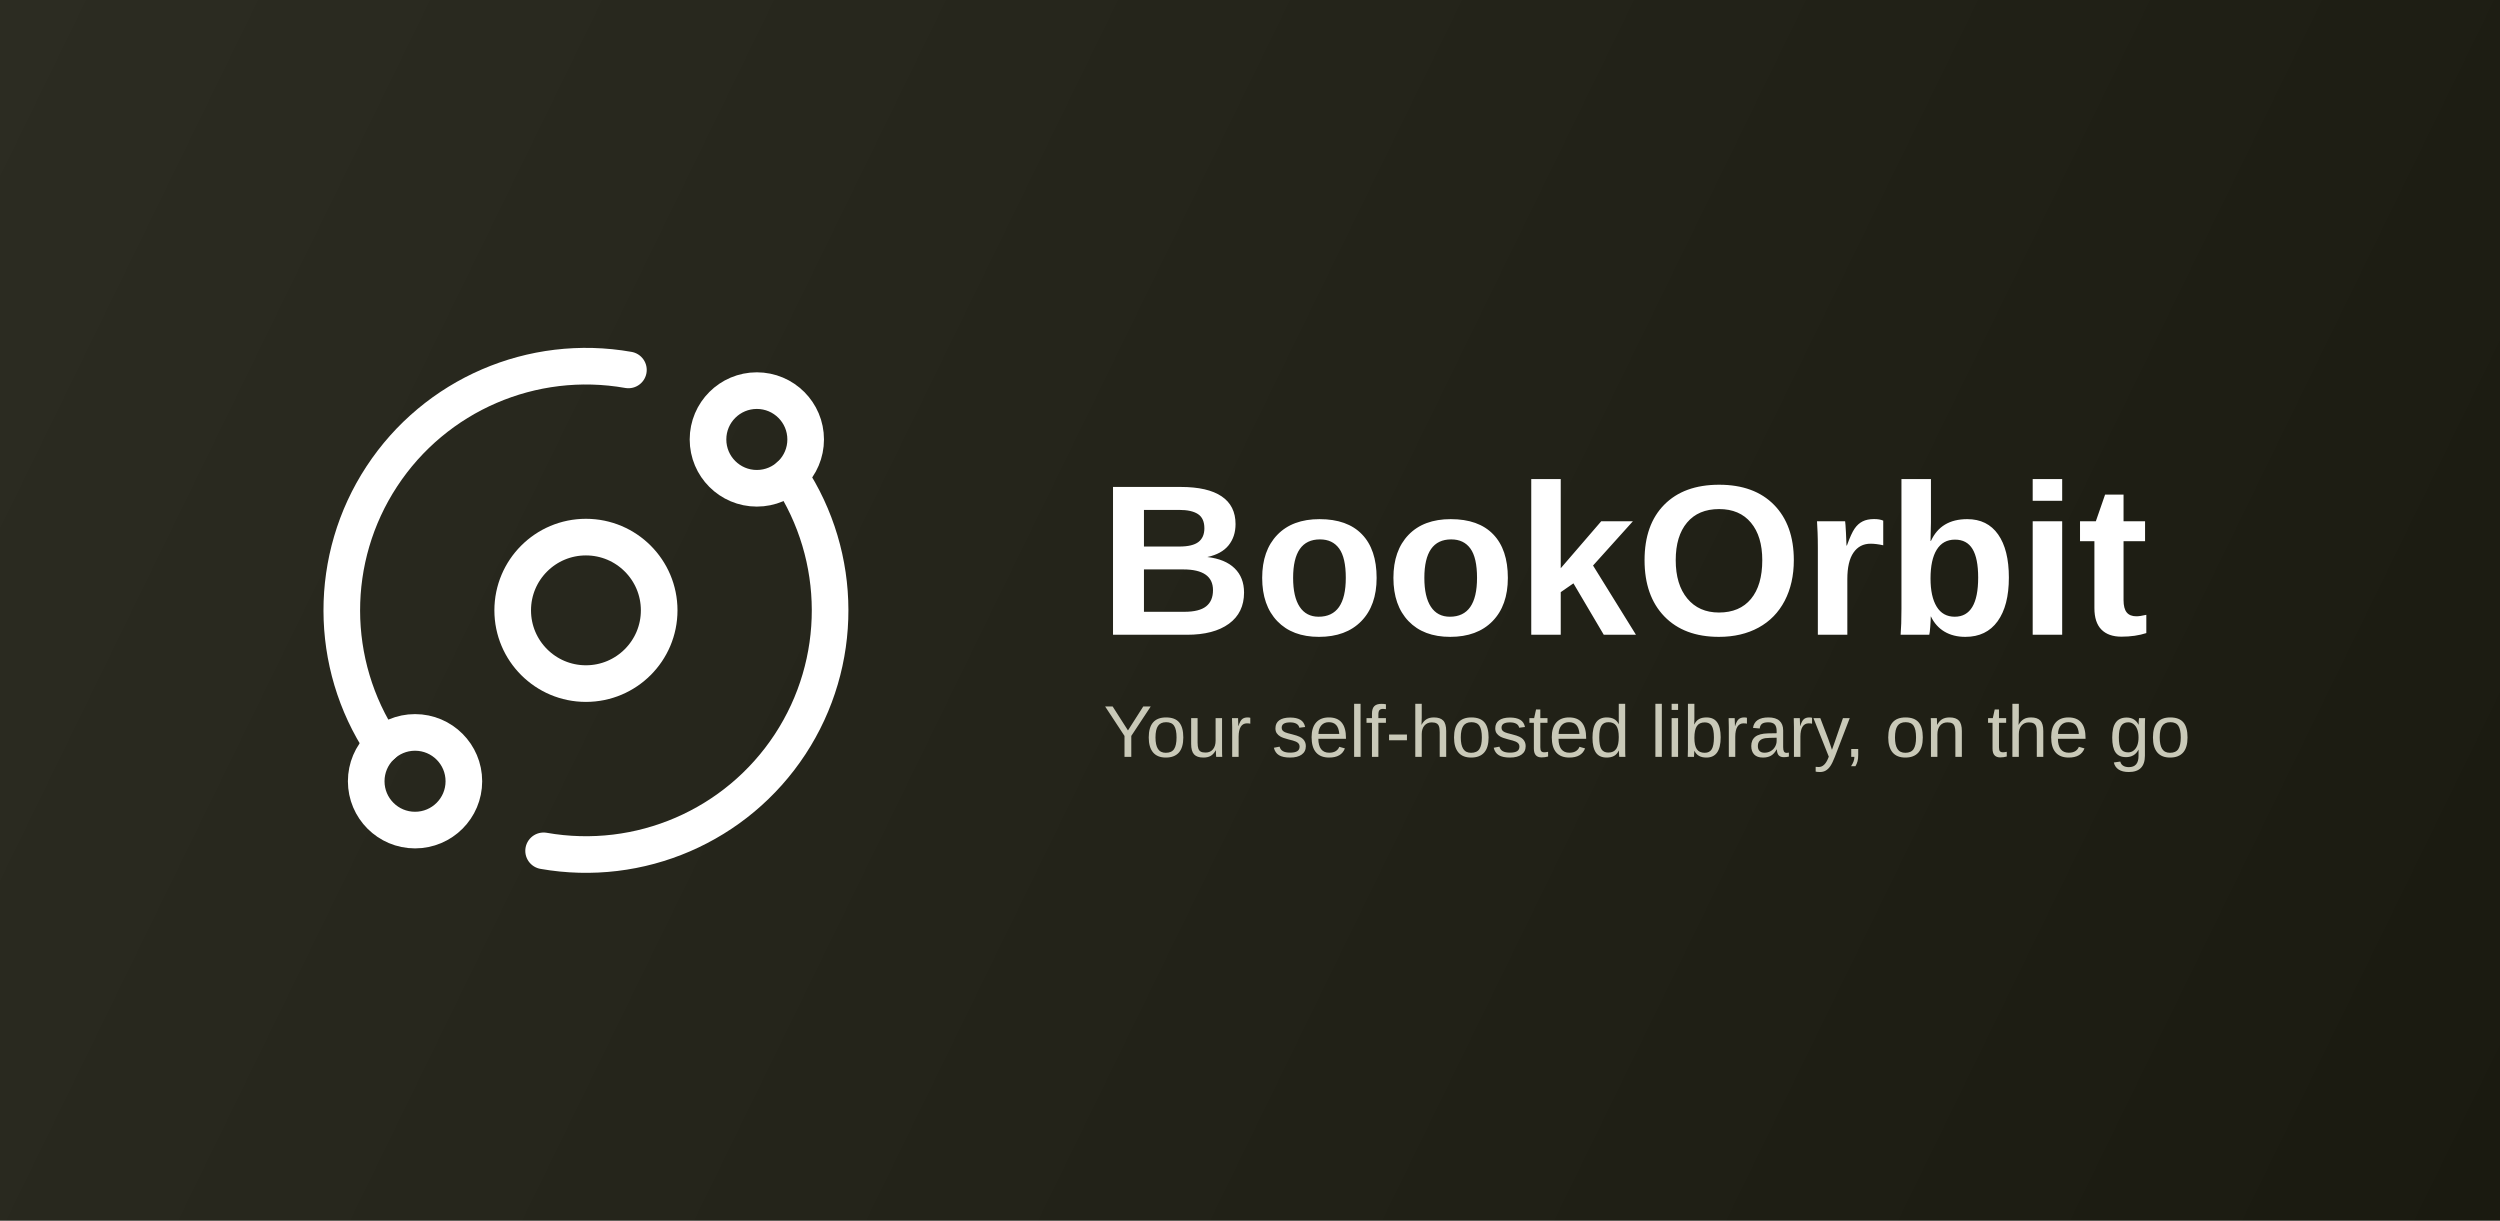
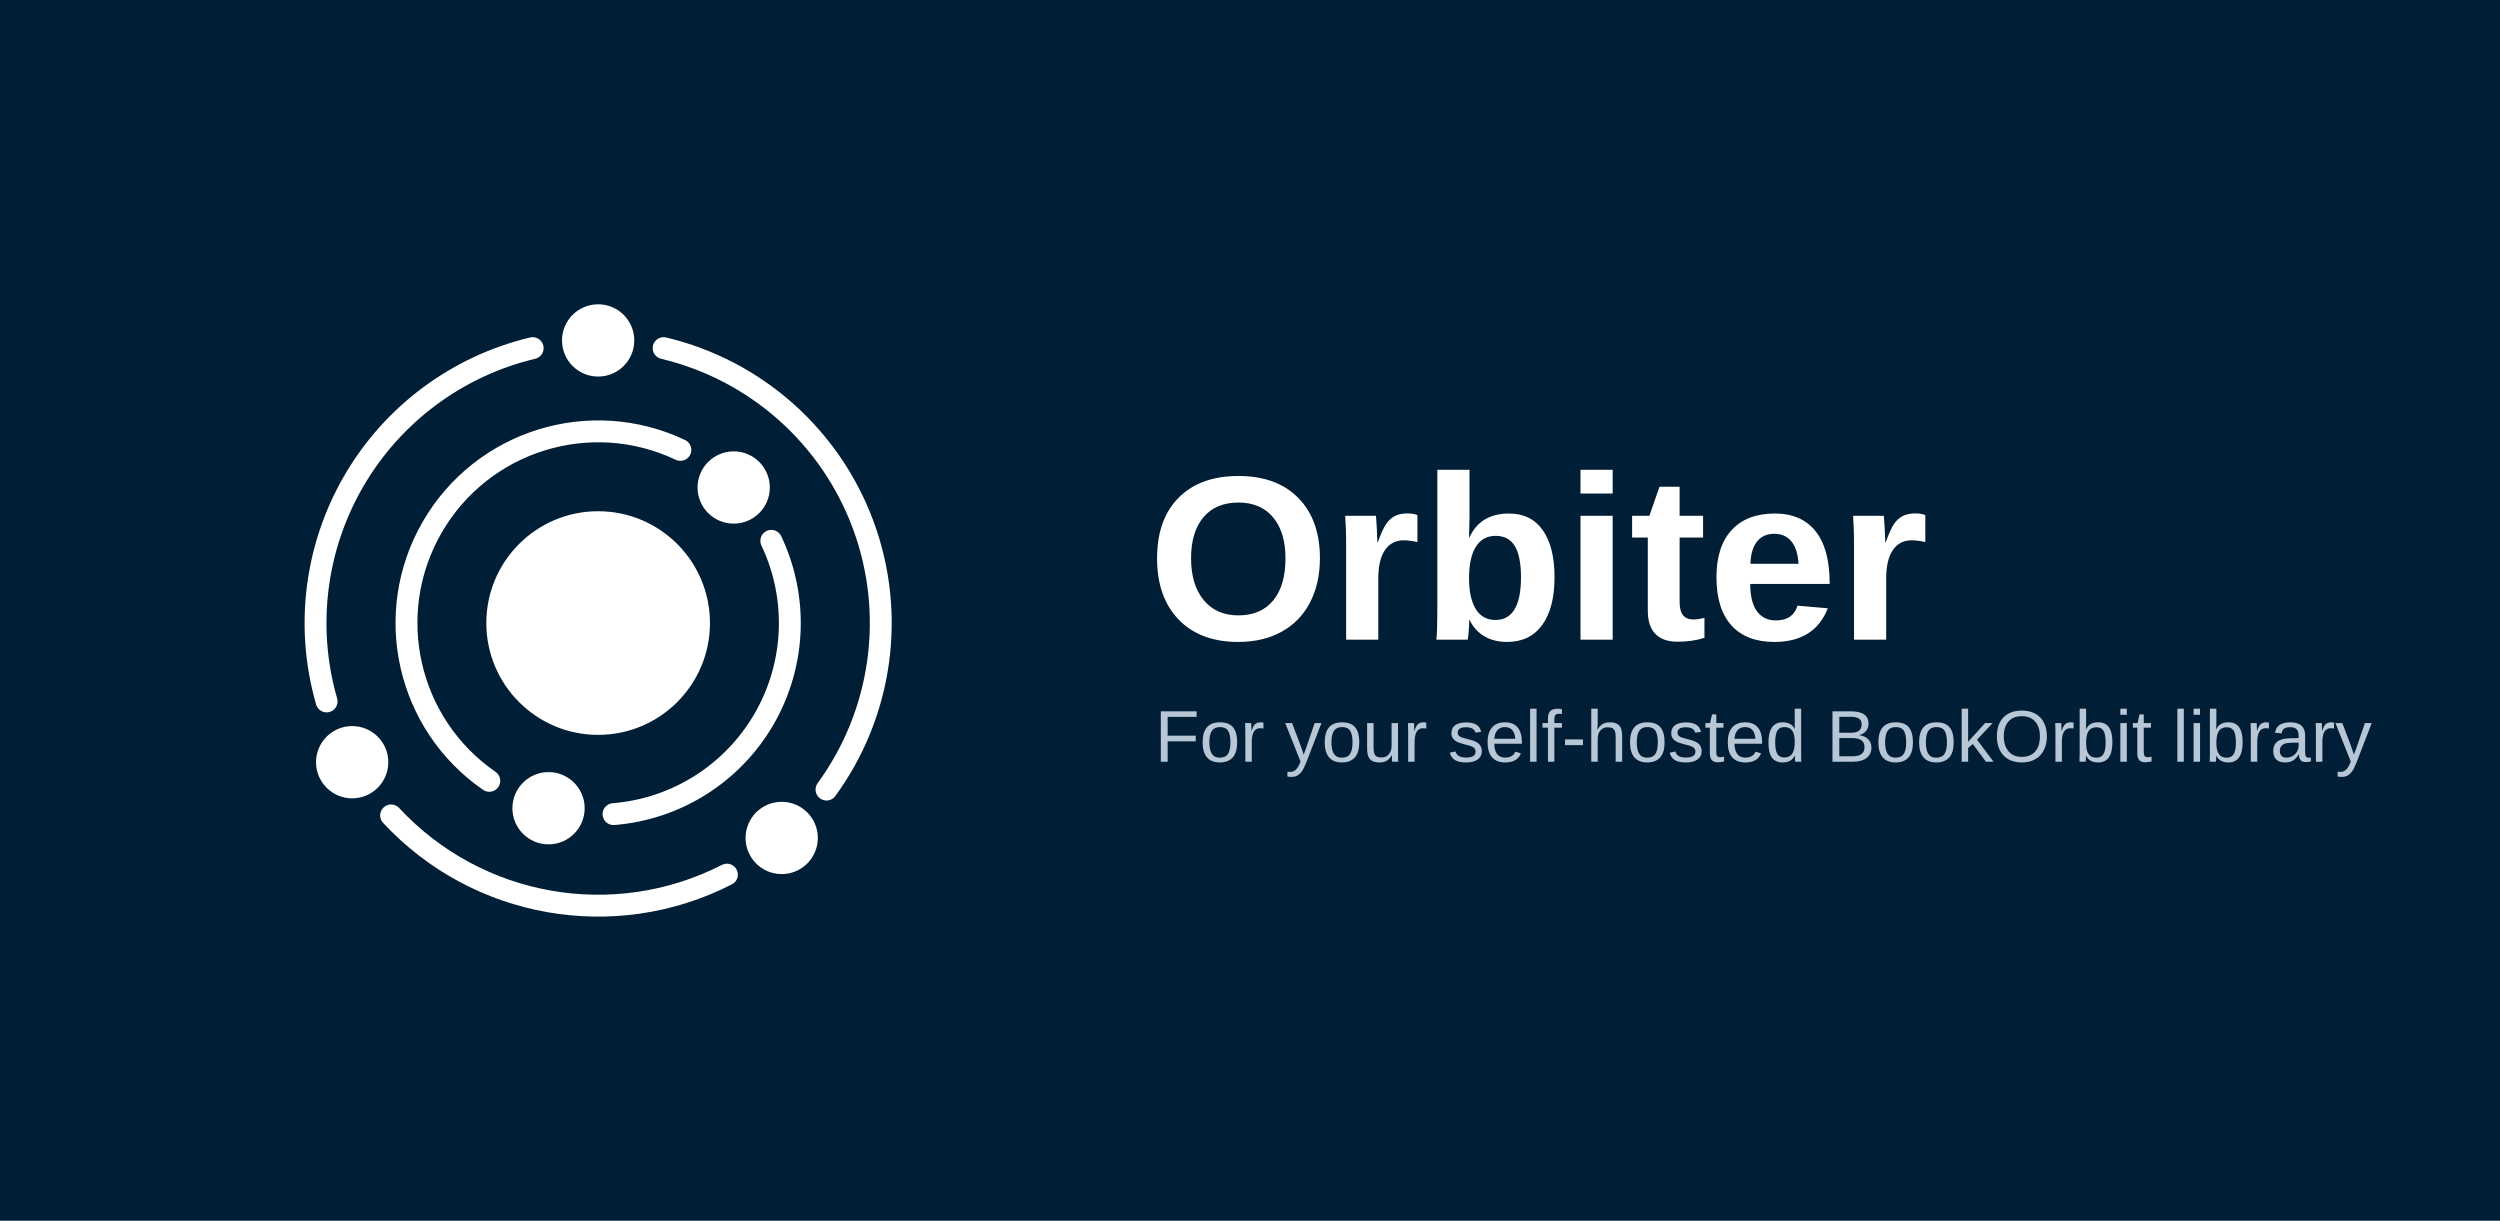
<svg xmlns="http://www.w3.org/2000/svg" width="1024" height="500" viewBox="0 0 1024 500">
-   <defs>
-     <linearGradient id="bg" x1="0" y1="0" x2="1024" y2="500" gradientUnits="userSpaceOnUse">
-       <stop offset="0" stop-color="#2C2C22" />
-       <stop offset="1" stop-color="#1A1A10" />
-     </linearGradient>
-   </defs>
-   <rect x="0" y="0" width="1024" height="500" fill="url(#bg)" />
-   <g transform="translate(120 130) scale(10)" fill="none" stroke="#FFFFFF" stroke-width="1.5" stroke-linecap="round" stroke-linejoin="round">
-     <path d="M20.341 6.484A10 10 0 0 1 10.266 21.85" />
-     <path d="M3.659 17.516A10 10 0 0 1 13.74 2.152" />
-     <path d="M9,12 a3,3 0 1,0 6,0 a3,3 0 1,0 -6,0" />
-     <path d="M17,5 a2,2 0 1,0 4,0 a2,2 0 1,0 -4,0" />
-     <path d="M3,19 a2,2 0 1,0 4,0 a2,2 0 1,0 -4,0" />
+   <rect x="0" y="0" width="1024" height="500" fill="#001F37" />
+   <g transform="translate(40.2 45.2) scale(0.8)">
+     <path fill="#FFFFFF" d="M198.75,262.5a57.25,57.25 0 1,0 114.5,0a57.25,57.25 0 1,0 -114.5,0ZM306.9,193.1a18.5,18.5 0 1,0 37,0a18.5,18.5 0 1,0 -37,0ZM212.1,357.31a18.5,18.5 0 1,0 37,0a18.5,18.5 0 1,0 -37,0ZM237.5,117.8a18.5,18.5 0 1,0 37,0a18.5,18.5 0 1,0 -37,0ZM111.56,333.75a18.5,18.5 0 1,0 37,0a18.5,18.5 0 1,0 -37,0ZM331.48,372.53a18.5,18.5 0 1,0 37,0a18.5,18.5 0 1,0 -37,0Z" />
+     <path fill="none" stroke="#FFFFFF" stroke-width="11.2" stroke-linecap="round" d="M298.1,173.84A98.15,98.15 0 0,0 200.27,343.29M263.87,360.33A98.15,98.15 0 0,0 344.66,220.4M222.47,121.74A144.7,144.7 0 0,0 116.98,302.63M150,361A144.7,144.7 0 0,0 321.92,391.31M372.92,347.76A144.7,144.7 0 0,0 289.53,121.74" />
  </g>
-   <text x="450" y="260" font-family="Arial, Helvetica, sans-serif" font-size="88" font-weight="700" fill="#FFFFFF">BookOrbit</text>
-   <text x="452" y="310" font-family="Arial, Helvetica, sans-serif" font-size="30" fill="#C9C9B8">Your self-hosted library, on the go</text>
+   <text x="470" y="262" font-family="Arial, Helvetica, sans-serif" font-size="96" font-weight="700" fill="#FFFFFF">Orbiter</text>
+   <text x="473" y="312" font-family="Arial, Helvetica, sans-serif" font-size="30" fill="#B8C7D6">For your self-hosted BookOrbit library</text>
</svg>
